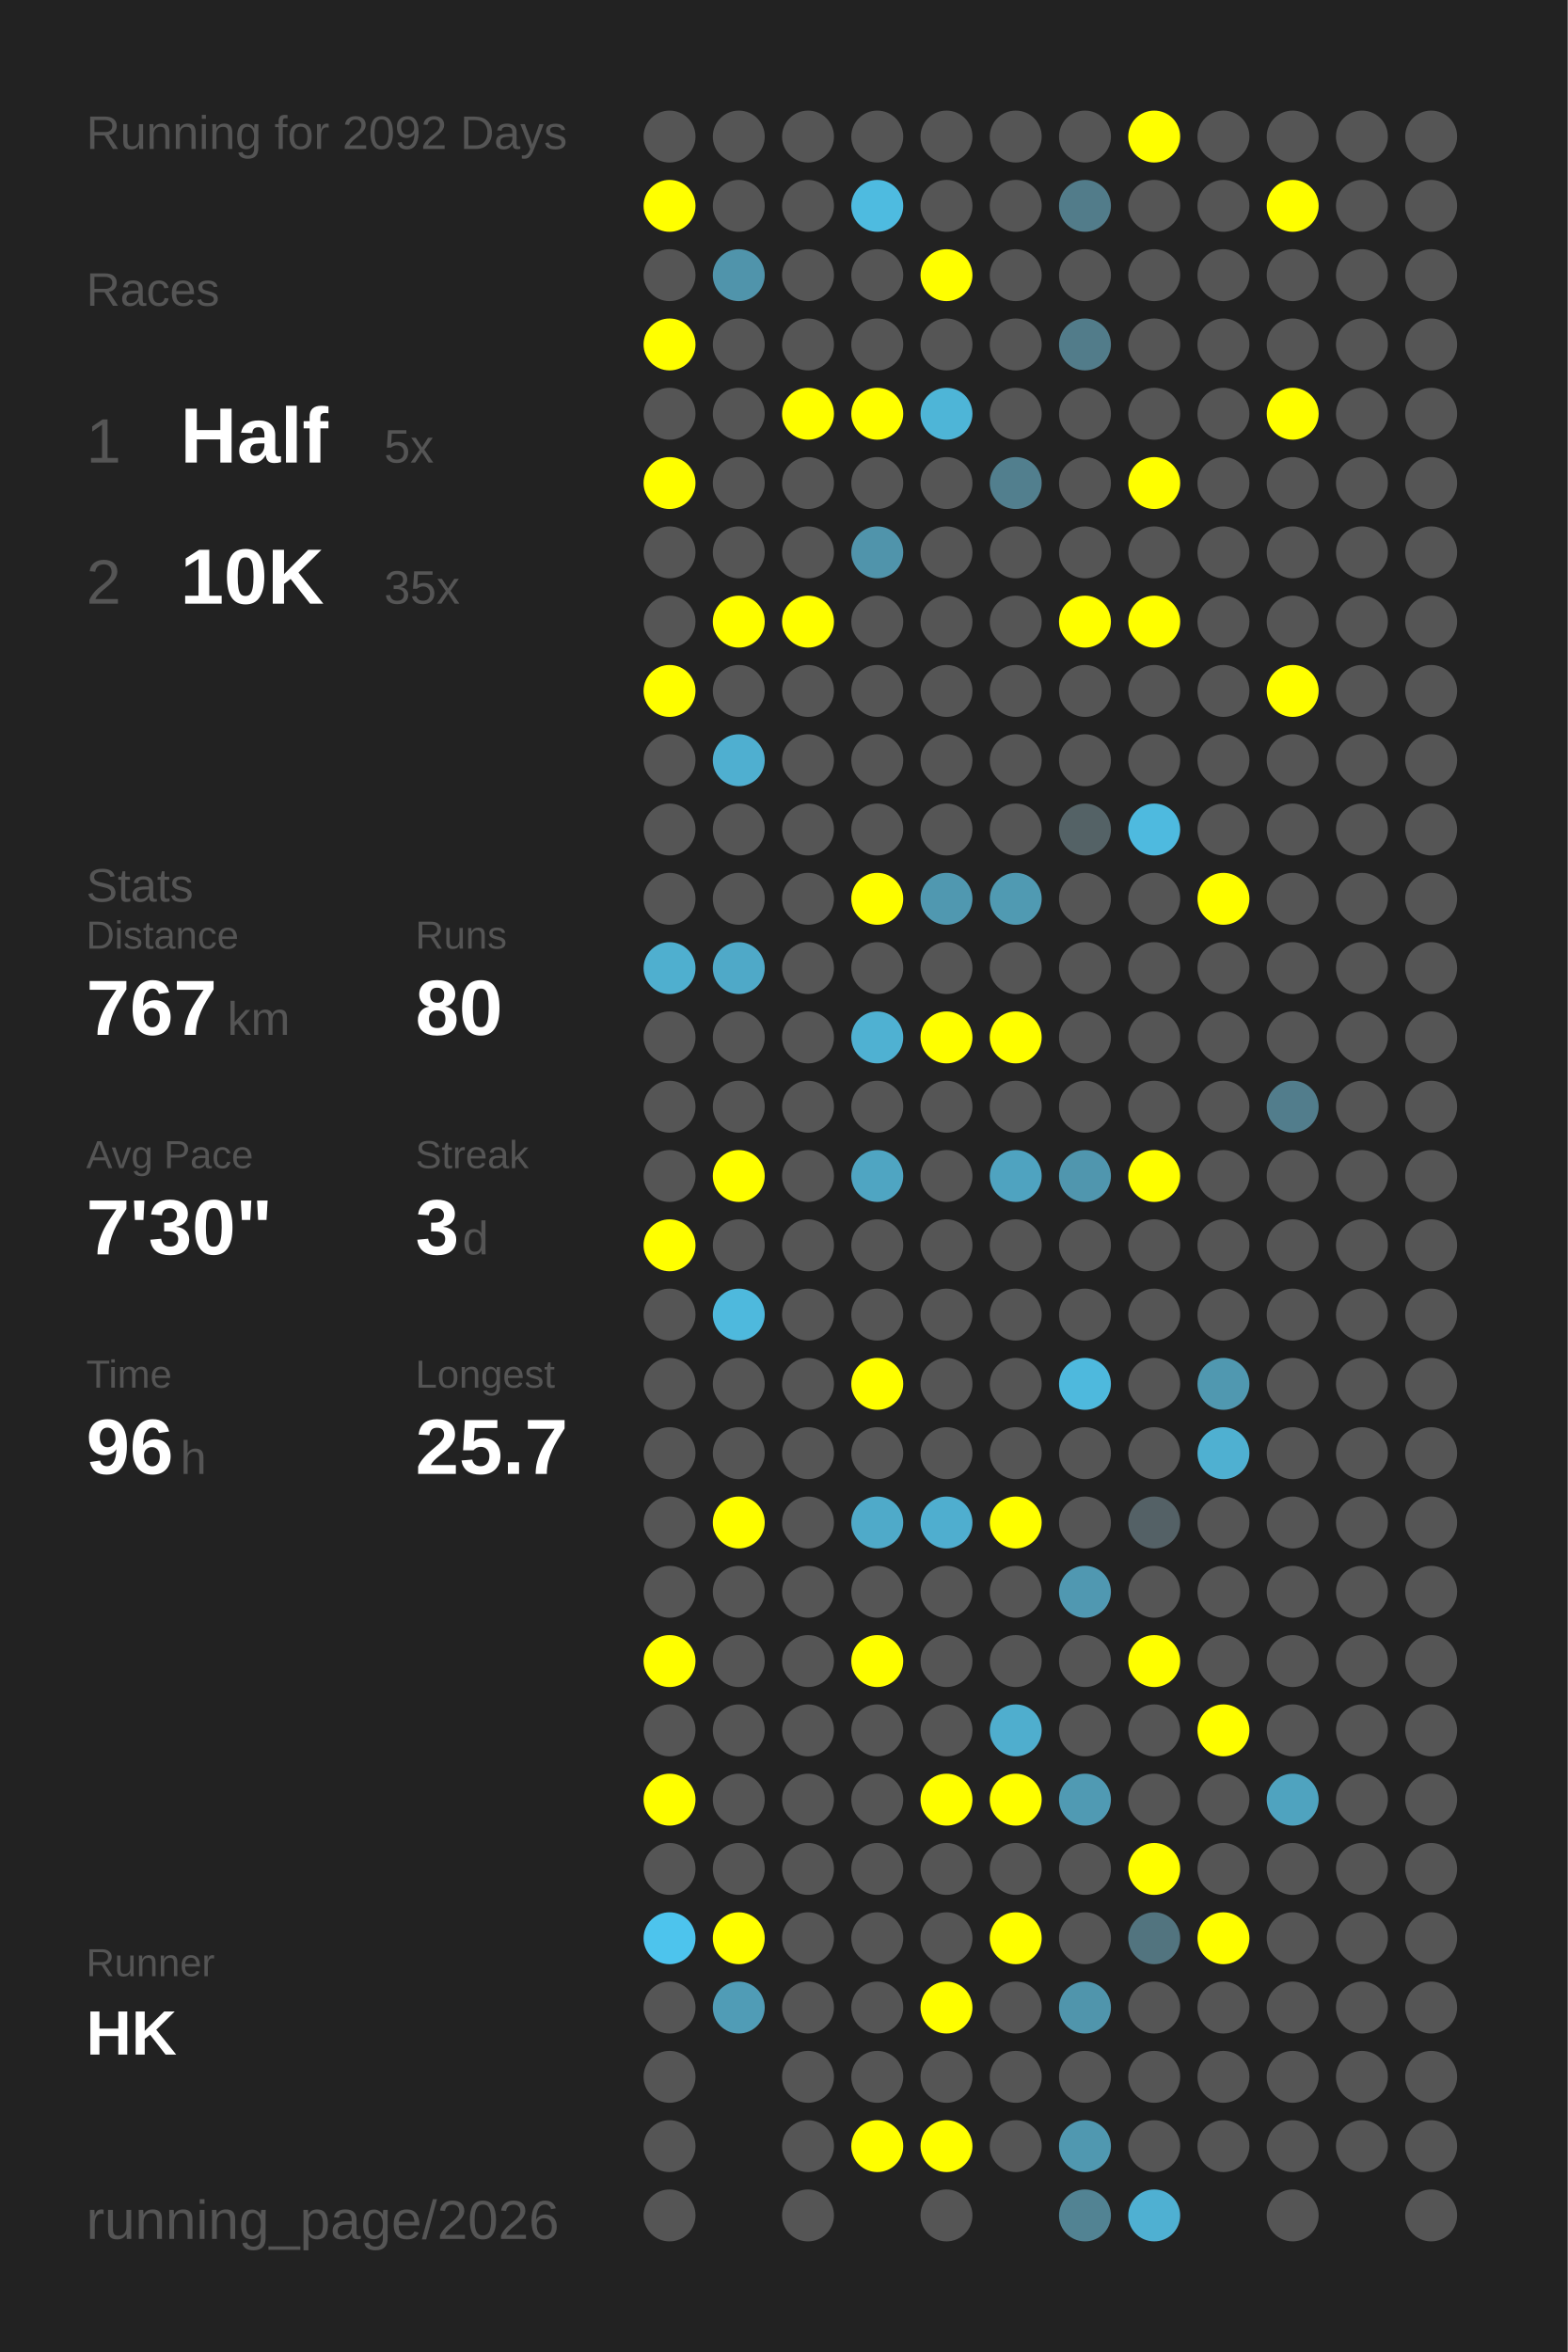
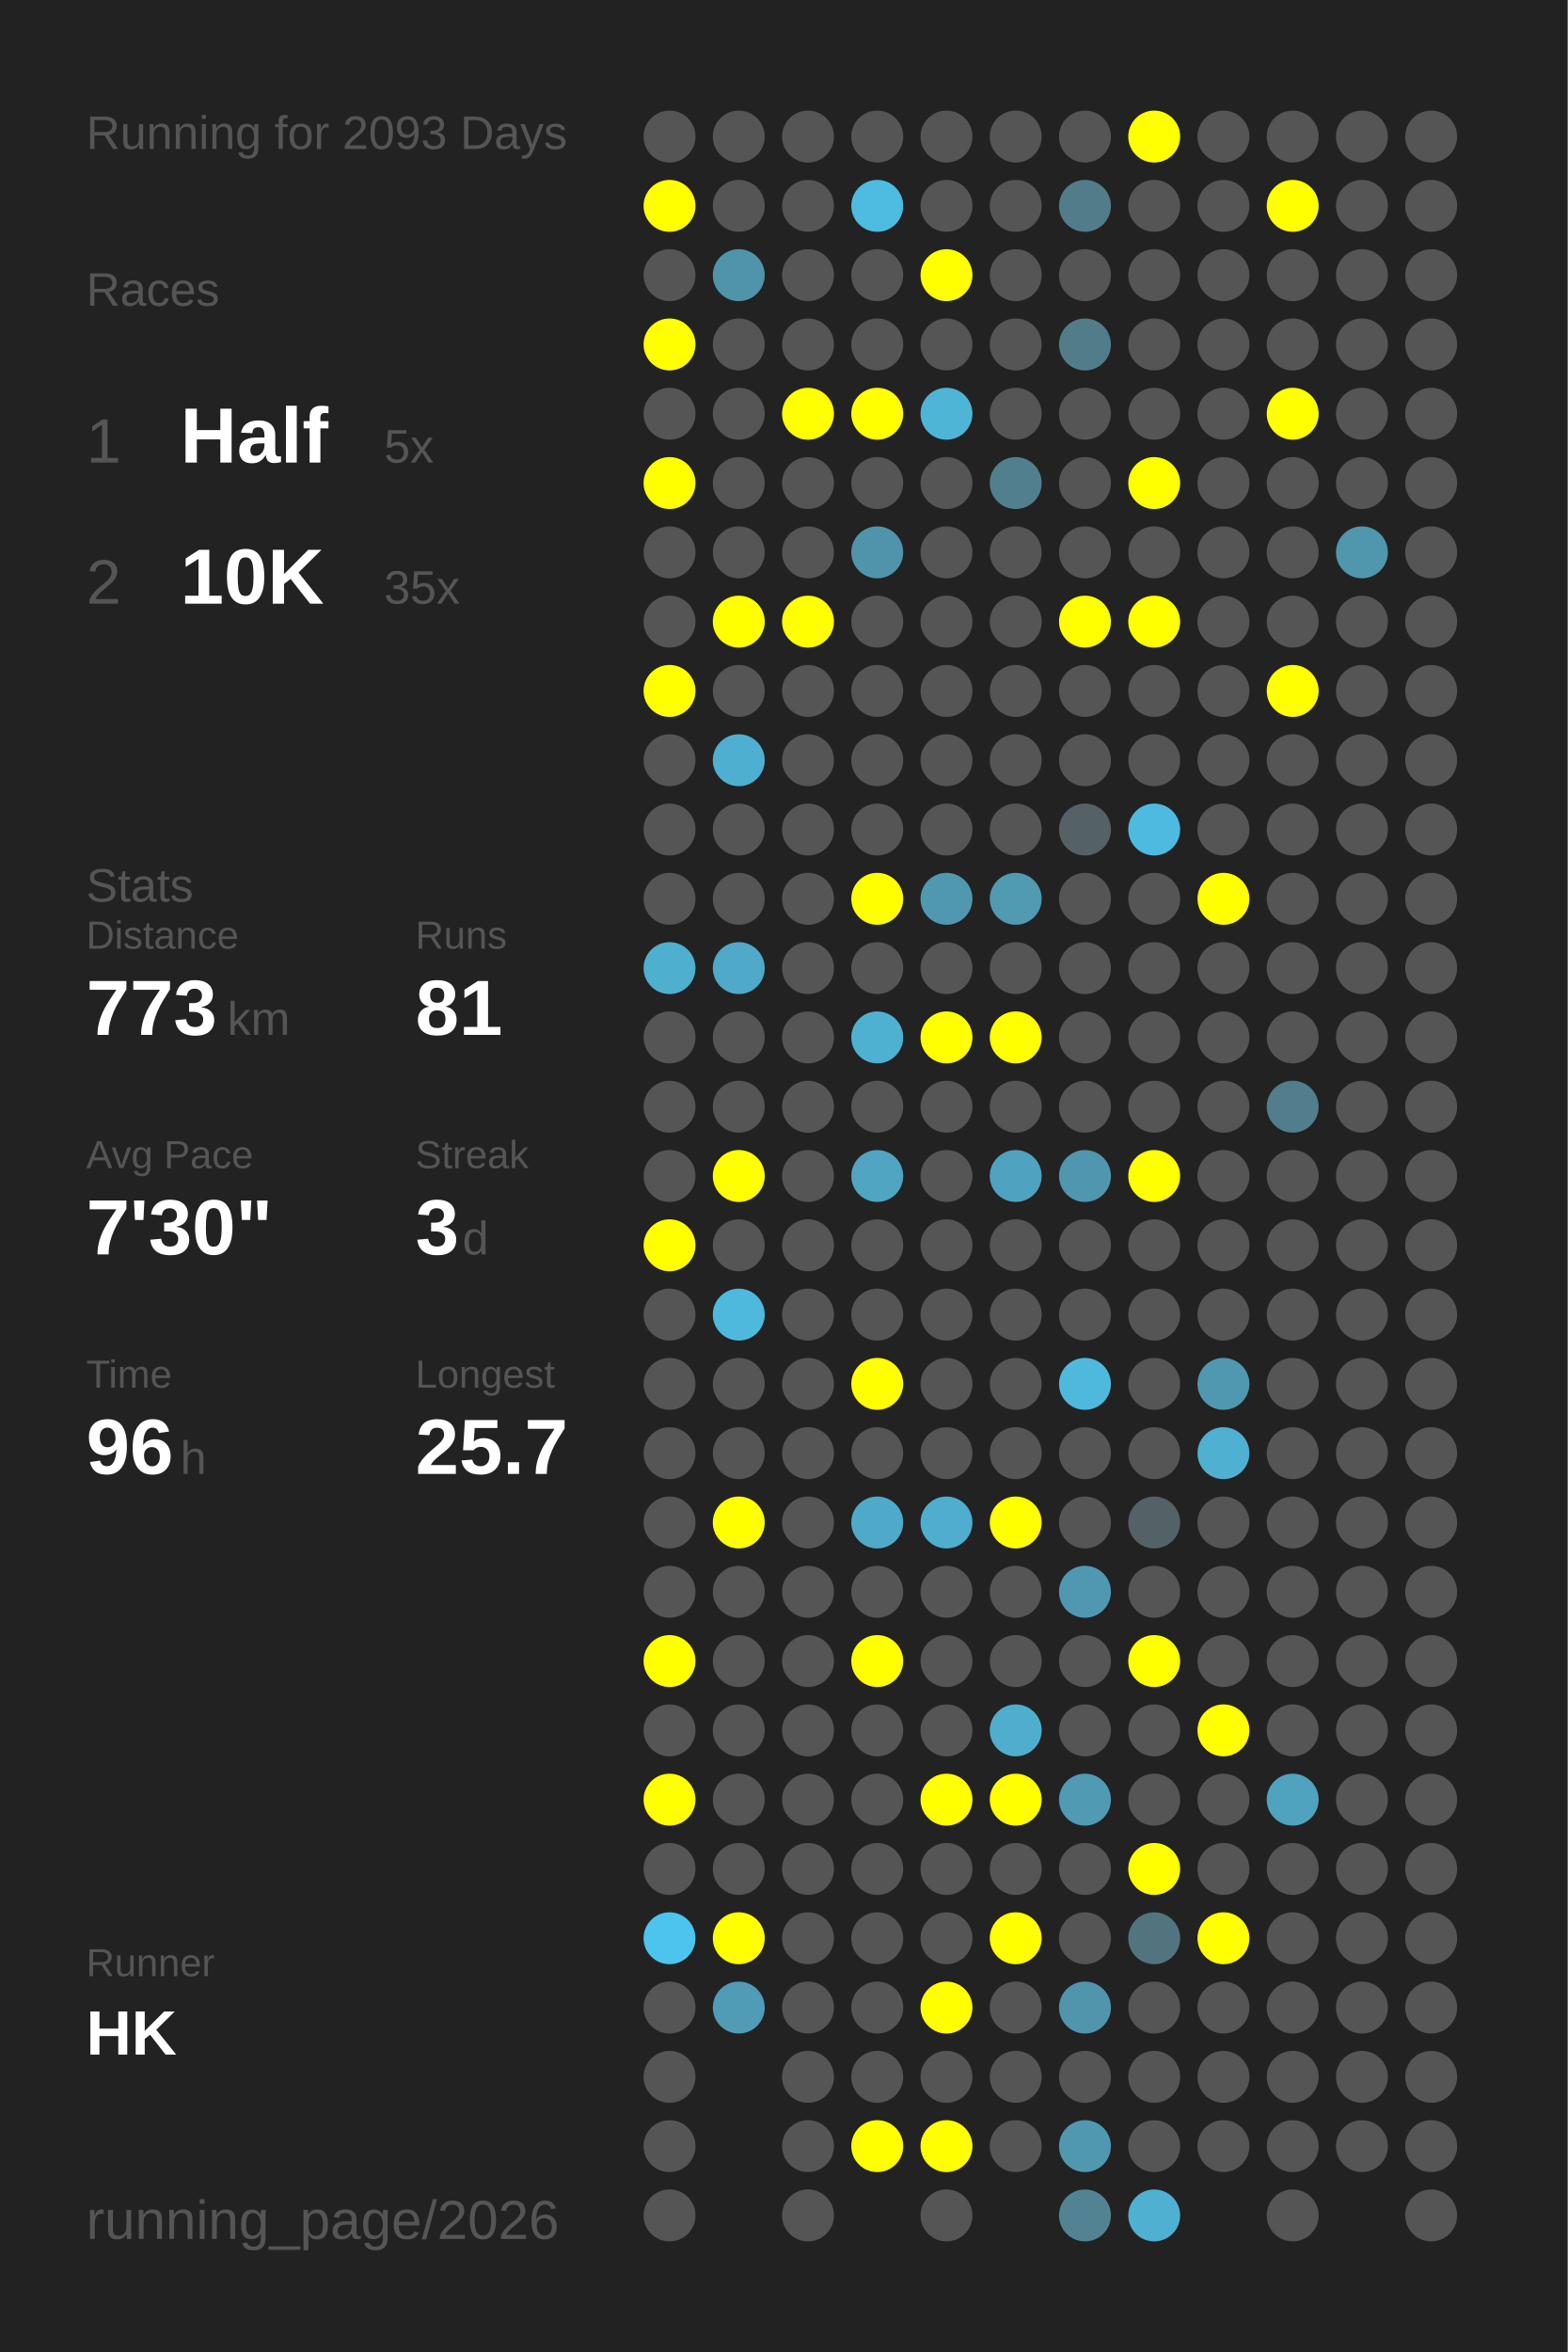
<svg xmlns="http://www.w3.org/2000/svg" baseProfile="full" height="300mm" version="1.1" viewBox="0,0,200,300" width="200mm">
  <defs />
  <rect fill="#222222" height="300" width="200" x="0" y="0" />
-   <text fill="#555555" style="font-size:6px; font-family:Arial;" x="11" y="19">Running for 2092 Days</text>
+   <text fill="#555555" style="font-size:6px; font-family:Arial;" x="11" y="19">Running for 2093 Days</text>
  <text fill="#555555" style="font-size:6px; font-family:Arial;" x="11" y="39">Races</text>
  <text fill="#555555" style="font-size:8px; font-family:Arial;" x="11" y="59">1</text>
  <text fill="#FFFFFF" style="font-size:10px; font-family:Arial; font-weight:bold;" x="23" y="59">Half</text>
  <text fill="#555555" style="font-size:6px; font-family:Arial;" x="49" y="59">5x</text>
  <text fill="#555555" style="font-size:8px; font-family:Arial;" x="11" y="77">2</text>
  <text fill="#FFFFFF" style="font-size:10px; font-family:Arial; font-weight:bold;" x="23" y="77">10K</text>
  <text fill="#555555" style="font-size:6px; font-family:Arial;" x="49" y="77">35x</text>
  <text fill="#555555" style="font-size:6px; font-family:Arial;" x="11" y="115">Stats</text>
  <text fill="#555555" style="font-size:5px; font-family:Arial;" x="11" y="121">Distance</text>
-   <text fill="#FFFFFF" style="font-size:10px; font-family:Arial; font-weight:bold;" x="11" y="132">767</text>
+   <text fill="#FFFFFF" style="font-size:10px; font-family:Arial; font-weight:bold;" x="11" y="132">773</text>
  <text fill="#555555" style="font-size:6px; font-family:Arial;" x="29" y="132">km</text>
  <text fill="#555555" style="font-size:5px; font-family:Arial;" x="53" y="121">Runs</text>
-   <text fill="#FFFFFF" style="font-size:10px; font-family:Arial; font-weight:bold;" x="53" y="132">80</text>
+   <text fill="#FFFFFF" style="font-size:10px; font-family:Arial; font-weight:bold;" x="53" y="132">81</text>
  <text fill="#555555" style="font-size:5px; font-family:Arial;" x="11" y="149">Avg Pace</text>
  <text fill="#FFFFFF" style="font-size:10px; font-family:Arial; font-weight:bold;" x="11" y="160">7'30"</text>
  <text fill="#555555" style="font-size:5px; font-family:Arial;" x="53" y="149">Streak</text>
  <text fill="#FFFFFF" style="font-size:10px; font-family:Arial; font-weight:bold;" x="53" y="160">3</text>
  <text fill="#555555" style="font-size:6px; font-family:Arial;" x="59" y="160">d</text>
  <text fill="#555555" style="font-size:5px; font-family:Arial;" x="11" y="177">Time</text>
  <text fill="#FFFFFF" style="font-size:10px; font-family:Arial; font-weight:bold;" x="11" y="188">96</text>
  <text fill="#555555" style="font-size:6px; font-family:Arial;" x="23" y="188">h</text>
  <text fill="#555555" style="font-size:5px; font-family:Arial;" x="53" y="177">Longest</text>
  <text fill="#FFFFFF" style="font-size:10px; font-family:Arial; font-weight:bold;" x="53" y="188">25.7</text>
  <text fill="#555555" style="font-size:5px; font-family:Arial;" x="11" y="252.065">Runner</text>
  <text fill="#FFFFFF" style="font-size:8px; font-family:Arial; font-weight:bold;" x="11" y="262.065">HK</text>
  <text fill="#555555" style="font-size:7px; font-family:Arial;" x="11" y="285.581">running_page/2026</text>
  <circle cx="85.417" cy="17.419" fill="#555555" r="3.312" />
  <circle cx="85.417" cy="26.258" fill="#FFFF00" r="3.312" />
  <circle cx="85.417" cy="35.097" fill="#555555" r="3.312" />
  <circle cx="85.417" cy="43.935" fill="#FFFF00" r="3.312" />
  <circle cx="85.417" cy="52.774" fill="#555555" r="3.312" />
  <circle cx="85.417" cy="61.613" fill="#FFFF00" r="3.312" />
  <circle cx="85.417" cy="70.452" fill="#555555" r="3.312" />
  <circle cx="85.417" cy="79.29" fill="#555555" r="3.312" />
  <circle cx="85.417" cy="88.129" fill="#FFFF00" r="3.312" />
  <circle cx="85.417" cy="96.968" fill="#555555" r="3.312" />
  <circle cx="85.417" cy="105.806" fill="#555555" r="3.312" />
  <circle cx="85.417" cy="114.645" fill="#555555" r="3.312" />
  <circle cx="85.417" cy="123.484" fill="#4fafcf" r="3.312" />
  <circle cx="85.417" cy="132.323" fill="#555555" r="3.312" />
  <circle cx="85.417" cy="141.161" fill="#555555" r="3.312" />
  <circle cx="85.417" cy="150" fill="#555555" r="3.312" />
  <circle cx="85.417" cy="158.839" fill="#FFFF00" r="3.312" />
  <circle cx="85.417" cy="167.677" fill="#555555" r="3.312" />
  <circle cx="85.417" cy="176.516" fill="#555555" r="3.312" />
  <circle cx="85.417" cy="185.355" fill="#555555" r="3.312" />
  <circle cx="85.417" cy="194.194" fill="#555555" r="3.312" />
  <circle cx="85.417" cy="203.032" fill="#555555" r="3.312" />
  <circle cx="85.417" cy="211.871" fill="#FFFF00" r="3.312" />
  <circle cx="85.417" cy="220.71" fill="#555555" r="3.312" />
  <circle cx="85.417" cy="229.548" fill="#FFFF00" r="3.312" />
  <circle cx="85.417" cy="238.387" fill="#555555" r="3.312" />
  <circle cx="85.417" cy="247.226" fill="#4dc4ed" r="3.312" />
  <circle cx="85.417" cy="256.065" fill="#555555" r="3.312" />
  <circle cx="85.417" cy="264.903" fill="#555555" r="3.312" />
  <circle cx="85.417" cy="273.742" fill="#555555" r="3.312" />
  <circle cx="85.417" cy="282.581" fill="#555555" r="3.312" />
  <circle cx="94.25" cy="17.419" fill="#555555" r="3.312" />
  <circle cx="94.25" cy="26.258" fill="#555555" r="3.312" />
  <circle cx="94.25" cy="35.097" fill="#5094ab" r="3.312" />
  <circle cx="94.25" cy="43.935" fill="#555555" r="3.312" />
  <circle cx="94.25" cy="52.774" fill="#555555" r="3.312" />
  <circle cx="94.25" cy="61.613" fill="#555555" r="3.312" />
  <circle cx="94.25" cy="70.452" fill="#555555" r="3.312" />
  <circle cx="94.25" cy="79.29" fill="#FFFF00" r="3.312" />
  <circle cx="94.25" cy="88.129" fill="#555555" r="3.312" />
  <circle cx="94.25" cy="96.968" fill="#4fafd0" r="3.312" />
  <circle cx="94.25" cy="105.806" fill="#555555" r="3.312" />
  <circle cx="94.25" cy="114.645" fill="#555555" r="3.312" />
  <circle cx="94.25" cy="123.484" fill="#4fa9c8" r="3.312" />
  <circle cx="94.25" cy="132.323" fill="#555555" r="3.312" />
  <circle cx="94.25" cy="141.161" fill="#555555" r="3.312" />
  <circle cx="94.25" cy="150" fill="#FFFF00" r="3.312" />
  <circle cx="94.25" cy="158.839" fill="#555555" r="3.312" />
  <circle cx="94.25" cy="167.677" fill="#4eb9dd" r="3.312" />
  <circle cx="94.25" cy="176.516" fill="#555555" r="3.312" />
  <circle cx="94.25" cy="185.355" fill="#555555" r="3.312" />
  <circle cx="94.25" cy="194.194" fill="#FFFF00" r="3.312" />
  <circle cx="94.25" cy="203.032" fill="#555555" r="3.312" />
  <circle cx="94.25" cy="211.871" fill="#555555" r="3.312" />
  <circle cx="94.25" cy="220.71" fill="#555555" r="3.312" />
  <circle cx="94.25" cy="229.548" fill="#555555" r="3.312" />
  <circle cx="94.25" cy="238.387" fill="#555555" r="3.312" />
  <circle cx="94.25" cy="247.226" fill="#FFFF00" r="3.312" />
  <circle cx="94.25" cy="256.065" fill="#509cb6" r="3.312" />
  <circle cx="103.083" cy="17.419" fill="#555555" r="3.312" />
  <circle cx="103.083" cy="26.258" fill="#555555" r="3.312" />
  <circle cx="103.083" cy="35.097" fill="#555555" r="3.312" />
  <circle cx="103.083" cy="43.935" fill="#555555" r="3.312" />
  <circle cx="103.083" cy="52.774" fill="#FFFF00" r="3.312" />
  <circle cx="103.083" cy="61.613" fill="#555555" r="3.312" />
  <circle cx="103.083" cy="70.452" fill="#555555" r="3.312" />
  <circle cx="103.083" cy="79.29" fill="#FFFF00" r="3.312" />
  <circle cx="103.083" cy="88.129" fill="#555555" r="3.312" />
  <circle cx="103.083" cy="96.968" fill="#555555" r="3.312" />
  <circle cx="103.083" cy="105.806" fill="#555555" r="3.312" />
  <circle cx="103.083" cy="114.645" fill="#555555" r="3.312" />
  <circle cx="103.083" cy="123.484" fill="#555555" r="3.312" />
  <circle cx="103.083" cy="132.323" fill="#555555" r="3.312" />
  <circle cx="103.083" cy="141.161" fill="#555555" r="3.312" />
  <circle cx="103.083" cy="150" fill="#555555" r="3.312" />
  <circle cx="103.083" cy="158.839" fill="#555555" r="3.312" />
  <circle cx="103.083" cy="167.677" fill="#555555" r="3.312" />
  <circle cx="103.083" cy="176.516" fill="#555555" r="3.312" />
  <circle cx="103.083" cy="185.355" fill="#555555" r="3.312" />
  <circle cx="103.083" cy="194.194" fill="#555555" r="3.312" />
  <circle cx="103.083" cy="203.032" fill="#555555" r="3.312" />
  <circle cx="103.083" cy="211.871" fill="#555555" r="3.312" />
  <circle cx="103.083" cy="220.71" fill="#555555" r="3.312" />
  <circle cx="103.083" cy="229.548" fill="#555555" r="3.312" />
  <circle cx="103.083" cy="238.387" fill="#555555" r="3.312" />
  <circle cx="103.083" cy="247.226" fill="#555555" r="3.312" />
  <circle cx="103.083" cy="256.065" fill="#555555" r="3.312" />
  <circle cx="103.083" cy="264.903" fill="#555555" r="3.312" />
  <circle cx="103.083" cy="273.742" fill="#555555" r="3.312" />
  <circle cx="103.083" cy="282.581" fill="#555555" r="3.312" />
  <circle cx="111.917" cy="17.419" fill="#555555" r="3.312" />
  <circle cx="111.917" cy="26.258" fill="#4ebbe0" r="3.312" />
  <circle cx="111.917" cy="35.097" fill="#555555" r="3.312" />
  <circle cx="111.917" cy="43.935" fill="#555555" r="3.312" />
  <circle cx="111.917" cy="52.774" fill="#FFFF00" r="3.312" />
  <circle cx="111.917" cy="61.613" fill="#555555" r="3.312" />
  <circle cx="111.917" cy="70.452" fill="#5094ab" r="3.312" />
  <circle cx="111.917" cy="79.29" fill="#555555" r="3.312" />
  <circle cx="111.917" cy="88.129" fill="#555555" r="3.312" />
  <circle cx="111.917" cy="96.968" fill="#555555" r="3.312" />
  <circle cx="111.917" cy="105.806" fill="#555555" r="3.312" />
  <circle cx="111.917" cy="114.645" fill="#FFFF00" r="3.312" />
  <circle cx="111.917" cy="123.484" fill="#555555" r="3.312" />
  <circle cx="111.917" cy="132.323" fill="#4fb1d2" r="3.312" />
  <circle cx="111.917" cy="141.161" fill="#555555" r="3.312" />
  <circle cx="111.917" cy="150" fill="#4fa5c2" r="3.312" />
  <circle cx="111.917" cy="158.839" fill="#555555" r="3.312" />
  <circle cx="111.917" cy="167.677" fill="#555555" r="3.312" />
  <circle cx="111.917" cy="176.516" fill="#FFFF00" r="3.312" />
  <circle cx="111.917" cy="185.355" fill="#555555" r="3.312" />
  <circle cx="111.917" cy="194.194" fill="#4faac9" r="3.312" />
  <circle cx="111.917" cy="203.032" fill="#555555" r="3.312" />
  <circle cx="111.917" cy="211.871" fill="#FFFF00" r="3.312" />
  <circle cx="111.917" cy="220.71" fill="#555555" r="3.312" />
  <circle cx="111.917" cy="229.548" fill="#555555" r="3.312" />
  <circle cx="111.917" cy="238.387" fill="#555555" r="3.312" />
  <circle cx="111.917" cy="247.226" fill="#555555" r="3.312" />
  <circle cx="111.917" cy="256.065" fill="#555555" r="3.312" />
  <circle cx="111.917" cy="264.903" fill="#555555" r="3.312" />
  <circle cx="111.917" cy="273.742" fill="#FFFF00" r="3.312" />
  <circle cx="120.75" cy="17.419" fill="#555555" r="3.312" />
  <circle cx="120.75" cy="26.258" fill="#555555" r="3.312" />
  <circle cx="120.75" cy="35.097" fill="#FFFF00" r="3.312" />
  <circle cx="120.75" cy="43.935" fill="#555555" r="3.312" />
  <circle cx="120.75" cy="52.774" fill="#4eb5d7" r="3.312" />
  <circle cx="120.75" cy="61.613" fill="#555555" r="3.312" />
  <circle cx="120.75" cy="70.452" fill="#555555" r="3.312" />
  <circle cx="120.75" cy="79.29" fill="#555555" r="3.312" />
  <circle cx="120.75" cy="88.129" fill="#555555" r="3.312" />
  <circle cx="120.75" cy="96.968" fill="#555555" r="3.312" />
  <circle cx="120.75" cy="105.806" fill="#555555" r="3.312" />
  <circle cx="120.75" cy="114.645" fill="#5098b0" r="3.312" />
  <circle cx="120.75" cy="123.484" fill="#555555" r="3.312" />
  <circle cx="120.75" cy="132.323" fill="#FFFF00" r="3.312" />
  <circle cx="120.75" cy="141.161" fill="#555555" r="3.312" />
  <circle cx="120.75" cy="150" fill="#555555" r="3.312" />
  <circle cx="120.75" cy="158.839" fill="#555555" r="3.312" />
  <circle cx="120.75" cy="167.677" fill="#555555" r="3.312" />
  <circle cx="120.75" cy="176.516" fill="#555555" r="3.312" />
  <circle cx="120.75" cy="185.355" fill="#555555" r="3.312" />
  <circle cx="120.75" cy="194.194" fill="#4faecf" r="3.312" />
  <circle cx="120.75" cy="203.032" fill="#555555" r="3.312" />
  <circle cx="120.75" cy="211.871" fill="#555555" r="3.312" />
  <circle cx="120.75" cy="220.71" fill="#555555" r="3.312" />
  <circle cx="120.75" cy="229.548" fill="#FFFF00" r="3.312" />
  <circle cx="120.75" cy="238.387" fill="#555555" r="3.312" />
  <circle cx="120.75" cy="247.226" fill="#555555" r="3.312" />
  <circle cx="120.75" cy="256.065" fill="#FFFF00" r="3.312" />
  <circle cx="120.75" cy="264.903" fill="#555555" r="3.312" />
  <circle cx="120.75" cy="273.742" fill="#FFFF00" r="3.312" />
  <circle cx="120.75" cy="282.581" fill="#555555" r="3.312" />
  <circle cx="129.583" cy="17.419" fill="#555555" r="3.312" />
  <circle cx="129.583" cy="26.258" fill="#555555" r="3.312" />
  <circle cx="129.583" cy="35.097" fill="#555555" r="3.312" />
  <circle cx="129.583" cy="43.935" fill="#555555" r="3.312" />
  <circle cx="129.583" cy="52.774" fill="#555555" r="3.312" />
  <circle cx="129.583" cy="61.613" fill="#527f8e" r="3.312" />
  <circle cx="129.583" cy="70.452" fill="#555555" r="3.312" />
  <circle cx="129.583" cy="79.29" fill="#555555" r="3.312" />
  <circle cx="129.583" cy="88.129" fill="#555555" r="3.312" />
  <circle cx="129.583" cy="96.968" fill="#555555" r="3.312" />
  <circle cx="129.583" cy="105.806" fill="#555555" r="3.312" />
  <circle cx="129.583" cy="114.645" fill="#509ab2" r="3.312" />
  <circle cx="129.583" cy="123.484" fill="#555555" r="3.312" />
  <circle cx="129.583" cy="132.323" fill="#FFFF00" r="3.312" />
  <circle cx="129.583" cy="141.161" fill="#555555" r="3.312" />
  <circle cx="129.583" cy="150" fill="#4fa3c0" r="3.312" />
  <circle cx="129.583" cy="158.839" fill="#555555" r="3.312" />
  <circle cx="129.583" cy="167.677" fill="#555555" r="3.312" />
  <circle cx="129.583" cy="176.516" fill="#555555" r="3.312" />
  <circle cx="129.583" cy="185.355" fill="#555555" r="3.312" />
  <circle cx="129.583" cy="194.194" fill="#FFFF00" r="3.312" />
  <circle cx="129.583" cy="203.032" fill="#555555" r="3.312" />
  <circle cx="129.583" cy="211.871" fill="#555555" r="3.312" />
  <circle cx="129.583" cy="220.71" fill="#4faece" r="3.312" />
  <circle cx="129.583" cy="229.548" fill="#FFFF00" r="3.312" />
  <circle cx="129.583" cy="238.387" fill="#555555" r="3.312" />
  <circle cx="129.583" cy="247.226" fill="#FFFF00" r="3.312" />
  <circle cx="129.583" cy="256.065" fill="#555555" r="3.312" />
  <circle cx="129.583" cy="264.903" fill="#555555" r="3.312" />
  <circle cx="129.583" cy="273.742" fill="#555555" r="3.312" />
  <circle cx="138.417" cy="17.419" fill="#555555" r="3.312" />
  <circle cx="138.417" cy="26.258" fill="#527c8a" r="3.312" />
  <circle cx="138.417" cy="35.097" fill="#555555" r="3.312" />
  <circle cx="138.417" cy="43.935" fill="#527c8a" r="3.312" />
  <circle cx="138.417" cy="52.774" fill="#555555" r="3.312" />
  <circle cx="138.417" cy="61.613" fill="#555555" r="3.312" />
  <circle cx="138.417" cy="70.452" fill="#555555" r="3.312" />
  <circle cx="138.417" cy="79.29" fill="#FFFF00" r="3.312" />
  <circle cx="138.417" cy="88.129" fill="#555555" r="3.312" />
  <circle cx="138.417" cy="96.968" fill="#555555" r="3.312" />
  <circle cx="138.417" cy="105.806" fill="#546266" r="3.312" />
  <circle cx="138.417" cy="114.645" fill="#555555" r="3.312" />
  <circle cx="138.417" cy="123.484" fill="#555555" r="3.312" />
  <circle cx="138.417" cy="132.323" fill="#555555" r="3.312" />
  <circle cx="138.417" cy="141.161" fill="#555555" r="3.312" />
  <circle cx="138.417" cy="150" fill="#5096ae" r="3.312" />
  <circle cx="138.417" cy="158.839" fill="#555555" r="3.312" />
  <circle cx="138.417" cy="167.677" fill="#555555" r="3.312" />
  <circle cx="138.417" cy="176.516" fill="#4eb9dd" r="3.312" />
  <circle cx="138.417" cy="185.355" fill="#555555" r="3.312" />
  <circle cx="138.417" cy="194.194" fill="#555555" r="3.312" />
  <circle cx="138.417" cy="203.032" fill="#5098b1" r="3.312" />
  <circle cx="138.417" cy="211.871" fill="#555555" r="3.312" />
  <circle cx="138.417" cy="220.71" fill="#555555" r="3.312" />
  <circle cx="138.417" cy="229.548" fill="#509ab3" r="3.312" />
  <circle cx="138.417" cy="238.387" fill="#555555" r="3.312" />
  <circle cx="138.417" cy="247.226" fill="#555555" r="3.312" />
  <circle cx="138.417" cy="256.065" fill="#5095ac" r="3.312" />
  <circle cx="138.417" cy="264.903" fill="#555555" r="3.312" />
  <circle cx="138.417" cy="273.742" fill="#5098b0" r="3.312" />
  <circle cx="138.417" cy="282.581" fill="#528393" r="3.312" />
  <circle cx="147.25" cy="17.419" fill="#FFFF00" r="3.312" />
  <circle cx="147.25" cy="26.258" fill="#555555" r="3.312" />
  <circle cx="147.25" cy="35.097" fill="#555555" r="3.312" />
  <circle cx="147.25" cy="43.935" fill="#555555" r="3.312" />
  <circle cx="147.25" cy="52.774" fill="#555555" r="3.312" />
  <circle cx="147.25" cy="61.613" fill="#FFFF00" r="3.312" />
  <circle cx="147.25" cy="70.452" fill="#555555" r="3.312" />
  <circle cx="147.25" cy="79.29" fill="#FFFF00" r="3.312" />
  <circle cx="147.25" cy="88.129" fill="#555555" r="3.312" />
  <circle cx="147.25" cy="96.968" fill="#555555" r="3.312" />
  <circle cx="147.25" cy="105.806" fill="#4ebadf" r="3.312" />
  <circle cx="147.25" cy="114.645" fill="#555555" r="3.312" />
  <circle cx="147.25" cy="123.484" fill="#555555" r="3.312" />
  <circle cx="147.25" cy="132.323" fill="#555555" r="3.312" />
  <circle cx="147.25" cy="141.161" fill="#555555" r="3.312" />
  <circle cx="147.25" cy="150" fill="#FFFF00" r="3.312" />
  <circle cx="147.25" cy="158.839" fill="#555555" r="3.312" />
  <circle cx="147.25" cy="167.677" fill="#555555" r="3.312" />
  <circle cx="147.25" cy="176.516" fill="#555555" r="3.312" />
  <circle cx="147.25" cy="185.355" fill="#555555" r="3.312" />
  <circle cx="147.25" cy="194.194" fill="#546166" r="3.312" />
  <circle cx="147.25" cy="203.032" fill="#555555" r="3.312" />
  <circle cx="147.25" cy="211.871" fill="#FFFF00" r="3.312" />
  <circle cx="147.25" cy="220.71" fill="#555555" r="3.312" />
  <circle cx="147.25" cy="229.548" fill="#555555" r="3.312" />
  <circle cx="147.25" cy="238.387" fill="#FFFF00" r="3.312" />
  <circle cx="147.25" cy="247.226" fill="#52747f" r="3.312" />
  <circle cx="147.25" cy="256.065" fill="#555555" r="3.312" />
  <circle cx="147.25" cy="264.903" fill="#555555" r="3.312" />
  <circle cx="147.25" cy="273.742" fill="#555555" r="3.312" />
  <circle cx="147.25" cy="282.581" fill="#4fb0d2" r="3.312" />
  <circle cx="156.083" cy="17.419" fill="#555555" r="3.312" />
  <circle cx="156.083" cy="26.258" fill="#555555" r="3.312" />
  <circle cx="156.083" cy="35.097" fill="#555555" r="3.312" />
  <circle cx="156.083" cy="43.935" fill="#555555" r="3.312" />
  <circle cx="156.083" cy="52.774" fill="#555555" r="3.312" />
  <circle cx="156.083" cy="61.613" fill="#555555" r="3.312" />
  <circle cx="156.083" cy="70.452" fill="#555555" r="3.312" />
  <circle cx="156.083" cy="79.29" fill="#555555" r="3.312" />
  <circle cx="156.083" cy="88.129" fill="#555555" r="3.312" />
  <circle cx="156.083" cy="96.968" fill="#555555" r="3.312" />
  <circle cx="156.083" cy="105.806" fill="#555555" r="3.312" />
  <circle cx="156.083" cy="114.645" fill="#FFFF00" r="3.312" />
  <circle cx="156.083" cy="123.484" fill="#555555" r="3.312" />
  <circle cx="156.083" cy="132.323" fill="#555555" r="3.312" />
  <circle cx="156.083" cy="141.161" fill="#555555" r="3.312" />
  <circle cx="156.083" cy="150" fill="#555555" r="3.312" />
  <circle cx="156.083" cy="158.839" fill="#555555" r="3.312" />
  <circle cx="156.083" cy="167.677" fill="#555555" r="3.312" />
  <circle cx="156.083" cy="176.516" fill="#5098b0" r="3.312" />
  <circle cx="156.083" cy="185.355" fill="#4fb0d1" r="3.312" />
  <circle cx="156.083" cy="194.194" fill="#555555" r="3.312" />
  <circle cx="156.083" cy="203.032" fill="#555555" r="3.312" />
  <circle cx="156.083" cy="211.871" fill="#555555" r="3.312" />
  <circle cx="156.083" cy="220.71" fill="#FFFF00" r="3.312" />
  <circle cx="156.083" cy="229.548" fill="#555555" r="3.312" />
  <circle cx="156.083" cy="238.387" fill="#555555" r="3.312" />
  <circle cx="156.083" cy="247.226" fill="#FFFF00" r="3.312" />
  <circle cx="156.083" cy="256.065" fill="#555555" r="3.312" />
  <circle cx="156.083" cy="264.903" fill="#555555" r="3.312" />
  <circle cx="156.083" cy="273.742" fill="#555555" r="3.312" />
  <circle cx="164.917" cy="17.419" fill="#555555" r="3.312" />
  <circle cx="164.917" cy="26.258" fill="#FFFF00" r="3.312" />
  <circle cx="164.917" cy="35.097" fill="#555555" r="3.312" />
  <circle cx="164.917" cy="43.935" fill="#555555" r="3.312" />
  <circle cx="164.917" cy="52.774" fill="#FFFF00" r="3.312" />
  <circle cx="164.917" cy="61.613" fill="#555555" r="3.312" />
  <circle cx="164.917" cy="70.452" fill="#555555" r="3.312" />
  <circle cx="164.917" cy="79.29" fill="#555555" r="3.312" />
  <circle cx="164.917" cy="88.129" fill="#FFFF00" r="3.312" />
  <circle cx="164.917" cy="96.968" fill="#555555" r="3.312" />
  <circle cx="164.917" cy="105.806" fill="#555555" r="3.312" />
  <circle cx="164.917" cy="114.645" fill="#555555" r="3.312" />
  <circle cx="164.917" cy="123.484" fill="#555555" r="3.312" />
  <circle cx="164.917" cy="132.323" fill="#555555" r="3.312" />
  <circle cx="164.917" cy="141.161" fill="#527d8c" r="3.312" />
  <circle cx="164.917" cy="150" fill="#555555" r="3.312" />
  <circle cx="164.917" cy="158.839" fill="#555555" r="3.312" />
  <circle cx="164.917" cy="167.677" fill="#555555" r="3.312" />
  <circle cx="164.917" cy="176.516" fill="#555555" r="3.312" />
  <circle cx="164.917" cy="185.355" fill="#555555" r="3.312" />
  <circle cx="164.917" cy="194.194" fill="#555555" r="3.312" />
  <circle cx="164.917" cy="203.032" fill="#555555" r="3.312" />
  <circle cx="164.917" cy="211.871" fill="#555555" r="3.312" />
  <circle cx="164.917" cy="220.71" fill="#555555" r="3.312" />
  <circle cx="164.917" cy="229.548" fill="#4fa3bf" r="3.312" />
  <circle cx="164.917" cy="238.387" fill="#555555" r="3.312" />
  <circle cx="164.917" cy="247.226" fill="#555555" r="3.312" />
  <circle cx="164.917" cy="256.065" fill="#555555" r="3.312" />
  <circle cx="164.917" cy="264.903" fill="#555555" r="3.312" />
  <circle cx="164.917" cy="273.742" fill="#555555" r="3.312" />
  <circle cx="164.917" cy="282.581" fill="#555555" r="3.312" />
  <circle cx="173.75" cy="17.419" fill="#555555" r="3.312" />
  <circle cx="173.75" cy="26.258" fill="#555555" r="3.312" />
  <circle cx="173.75" cy="35.097" fill="#555555" r="3.312" />
  <circle cx="173.75" cy="43.935" fill="#555555" r="3.312" />
  <circle cx="173.75" cy="52.774" fill="#555555" r="3.312" />
  <circle cx="173.75" cy="61.613" fill="#555555" r="3.312" />
-   <circle cx="173.75" cy="70.452" fill="#555555" r="3.312" />
+   <circle cx="173.75" cy="70.452" fill="#5096ad" r="3.312" />
  <circle cx="173.75" cy="79.29" fill="#555555" r="3.312" />
  <circle cx="173.75" cy="88.129" fill="#555555" r="3.312" />
  <circle cx="173.75" cy="96.968" fill="#555555" r="3.312" />
  <circle cx="173.75" cy="105.806" fill="#555555" r="3.312" />
  <circle cx="173.75" cy="114.645" fill="#555555" r="3.312" />
  <circle cx="173.75" cy="123.484" fill="#555555" r="3.312" />
  <circle cx="173.75" cy="132.323" fill="#555555" r="3.312" />
  <circle cx="173.75" cy="141.161" fill="#555555" r="3.312" />
  <circle cx="173.75" cy="150" fill="#555555" r="3.312" />
  <circle cx="173.75" cy="158.839" fill="#555555" r="3.312" />
  <circle cx="173.75" cy="167.677" fill="#555555" r="3.312" />
  <circle cx="173.75" cy="176.516" fill="#555555" r="3.312" />
  <circle cx="173.75" cy="185.355" fill="#555555" r="3.312" />
  <circle cx="173.75" cy="194.194" fill="#555555" r="3.312" />
  <circle cx="173.75" cy="203.032" fill="#555555" r="3.312" />
  <circle cx="173.75" cy="211.871" fill="#555555" r="3.312" />
  <circle cx="173.75" cy="220.71" fill="#555555" r="3.312" />
  <circle cx="173.75" cy="229.548" fill="#555555" r="3.312" />
  <circle cx="173.75" cy="238.387" fill="#555555" r="3.312" />
  <circle cx="173.75" cy="247.226" fill="#555555" r="3.312" />
  <circle cx="173.75" cy="256.065" fill="#555555" r="3.312" />
  <circle cx="173.75" cy="264.903" fill="#555555" r="3.312" />
  <circle cx="173.75" cy="273.742" fill="#555555" r="3.312" />
  <circle cx="182.583" cy="17.419" fill="#555555" r="3.312" />
  <circle cx="182.583" cy="26.258" fill="#555555" r="3.312" />
  <circle cx="182.583" cy="35.097" fill="#555555" r="3.312" />
  <circle cx="182.583" cy="43.935" fill="#555555" r="3.312" />
  <circle cx="182.583" cy="52.774" fill="#555555" r="3.312" />
  <circle cx="182.583" cy="61.613" fill="#555555" r="3.312" />
  <circle cx="182.583" cy="70.452" fill="#555555" r="3.312" />
  <circle cx="182.583" cy="79.29" fill="#555555" r="3.312" />
  <circle cx="182.583" cy="88.129" fill="#555555" r="3.312" />
  <circle cx="182.583" cy="96.968" fill="#555555" r="3.312" />
  <circle cx="182.583" cy="105.806" fill="#555555" r="3.312" />
  <circle cx="182.583" cy="114.645" fill="#555555" r="3.312" />
  <circle cx="182.583" cy="123.484" fill="#555555" r="3.312" />
  <circle cx="182.583" cy="132.323" fill="#555555" r="3.312" />
  <circle cx="182.583" cy="141.161" fill="#555555" r="3.312" />
  <circle cx="182.583" cy="150" fill="#555555" r="3.312" />
  <circle cx="182.583" cy="158.839" fill="#555555" r="3.312" />
  <circle cx="182.583" cy="167.677" fill="#555555" r="3.312" />
  <circle cx="182.583" cy="176.516" fill="#555555" r="3.312" />
  <circle cx="182.583" cy="185.355" fill="#555555" r="3.312" />
  <circle cx="182.583" cy="194.194" fill="#555555" r="3.312" />
  <circle cx="182.583" cy="203.032" fill="#555555" r="3.312" />
  <circle cx="182.583" cy="211.871" fill="#555555" r="3.312" />
  <circle cx="182.583" cy="220.71" fill="#555555" r="3.312" />
  <circle cx="182.583" cy="229.548" fill="#555555" r="3.312" />
  <circle cx="182.583" cy="238.387" fill="#555555" r="3.312" />
  <circle cx="182.583" cy="247.226" fill="#555555" r="3.312" />
  <circle cx="182.583" cy="256.065" fill="#555555" r="3.312" />
  <circle cx="182.583" cy="264.903" fill="#555555" r="3.312" />
  <circle cx="182.583" cy="273.742" fill="#555555" r="3.312" />
  <circle cx="182.583" cy="282.581" fill="#555555" r="3.312" />
</svg>
